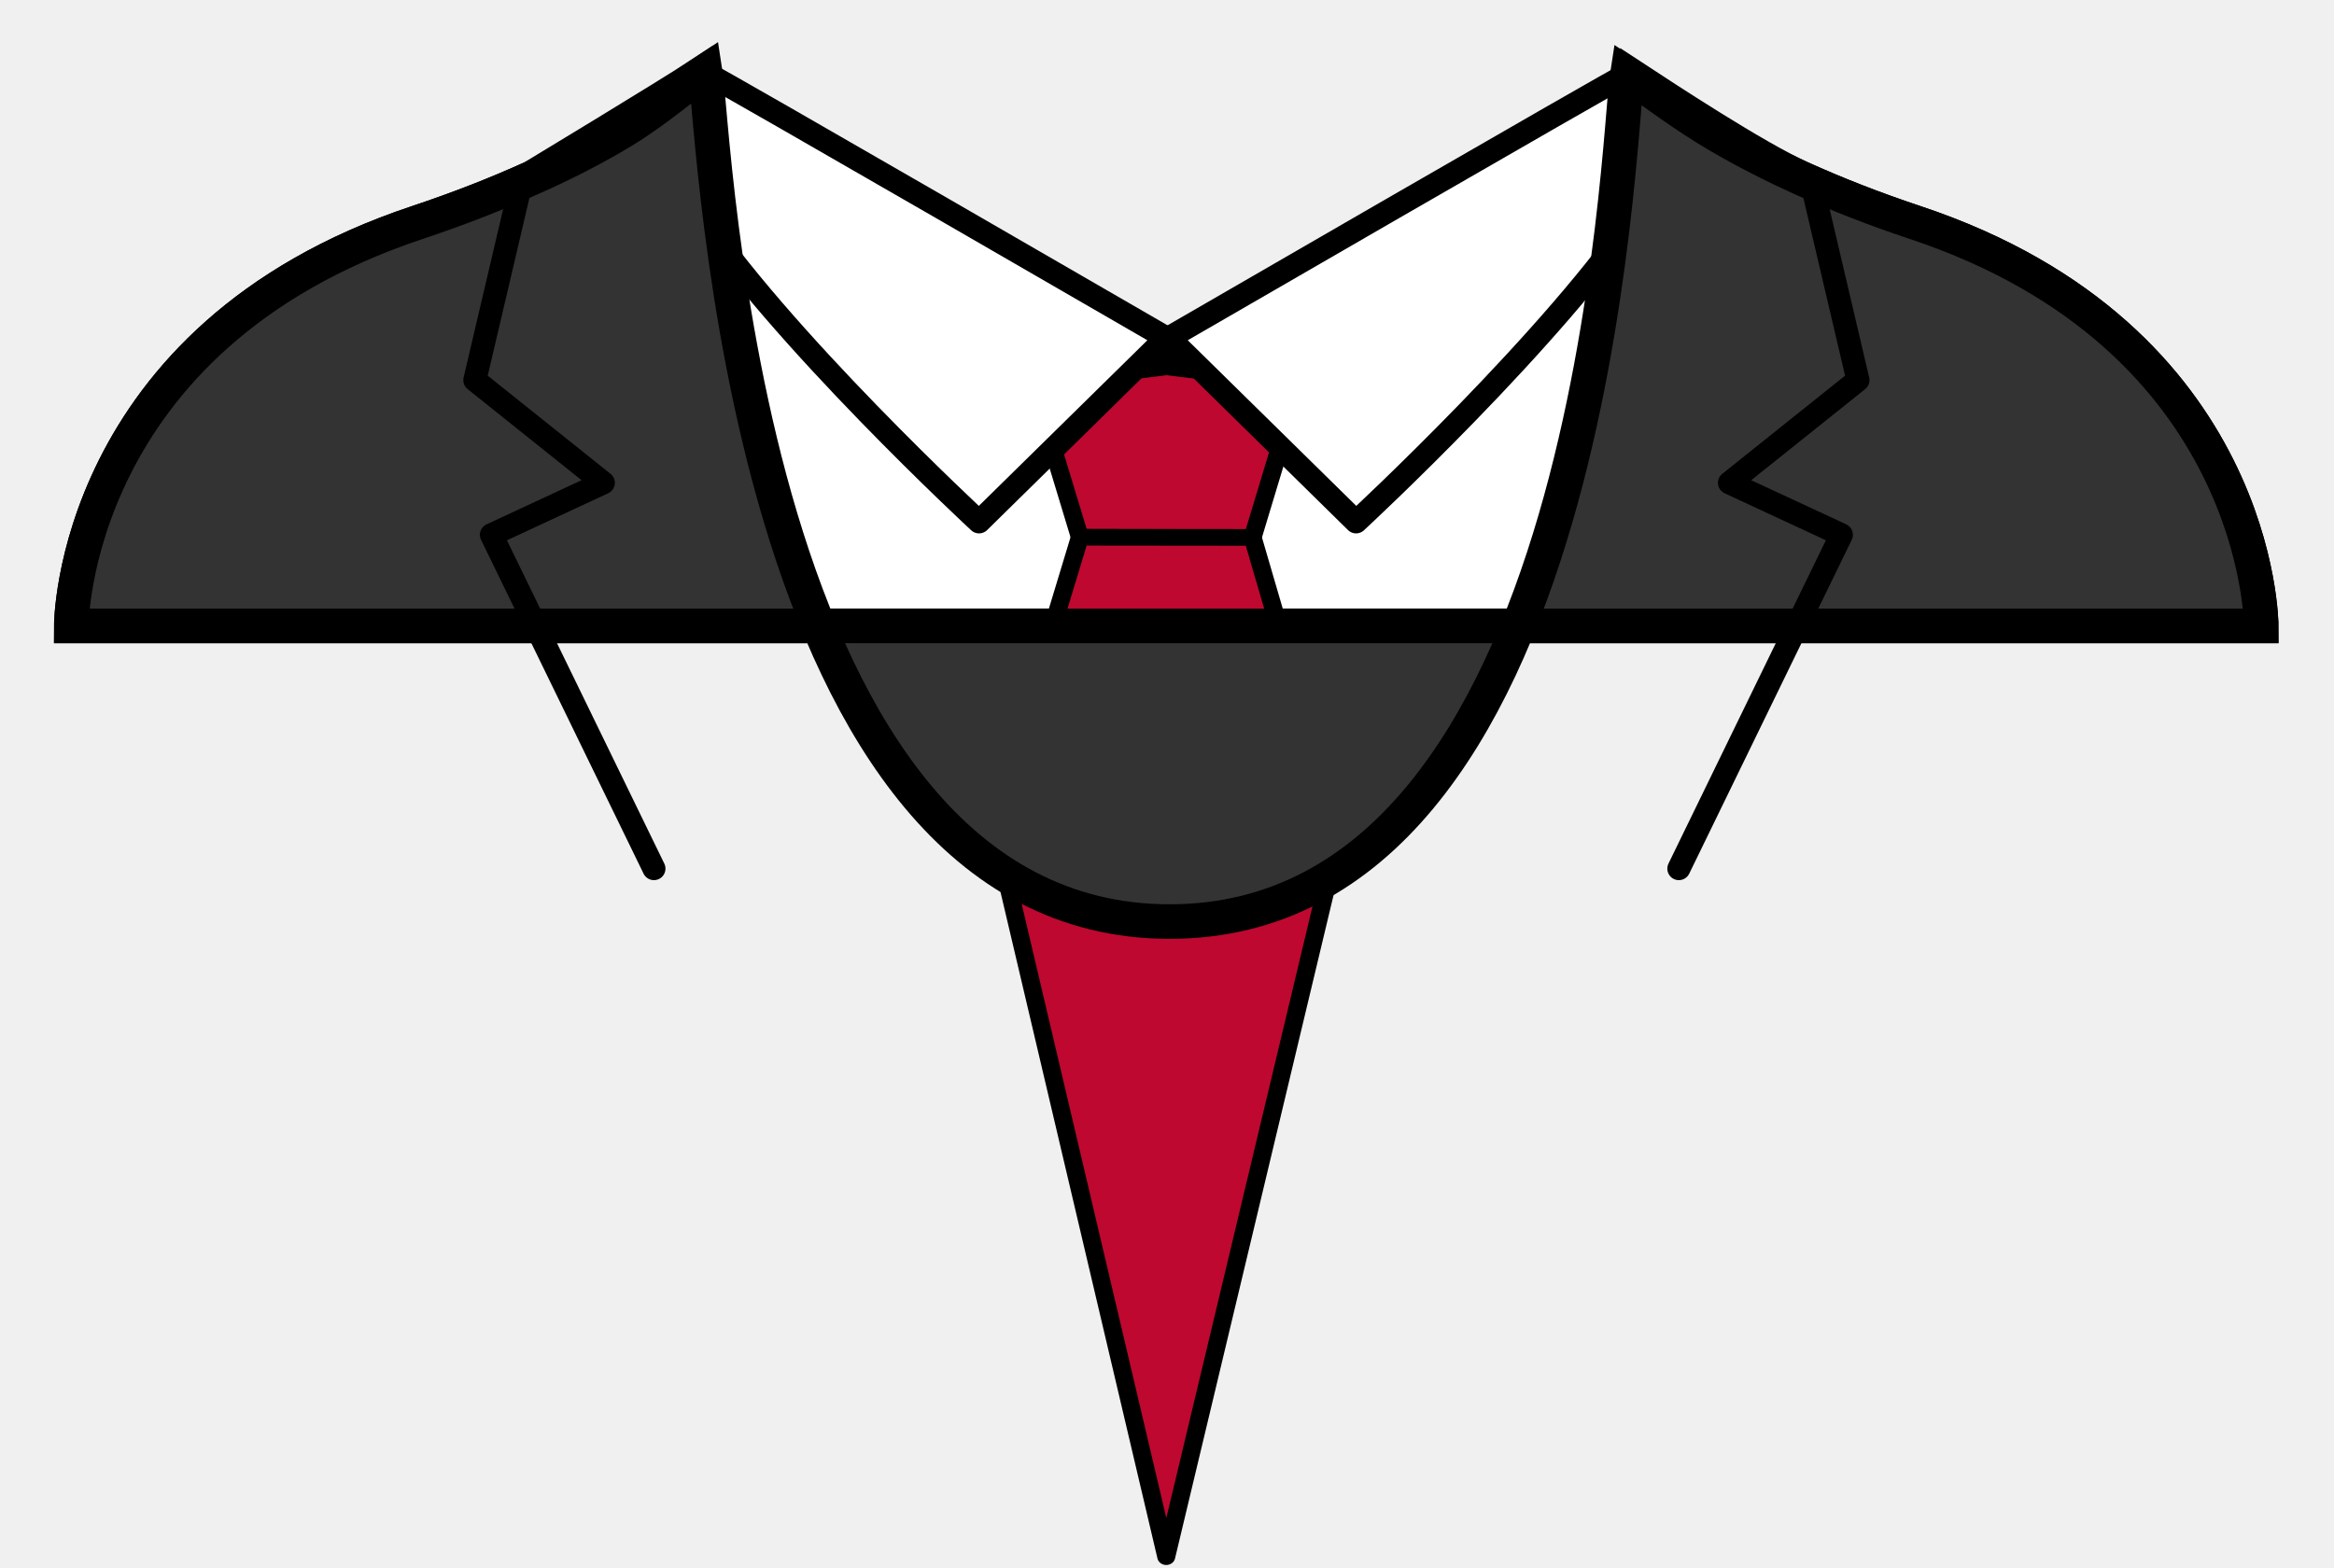
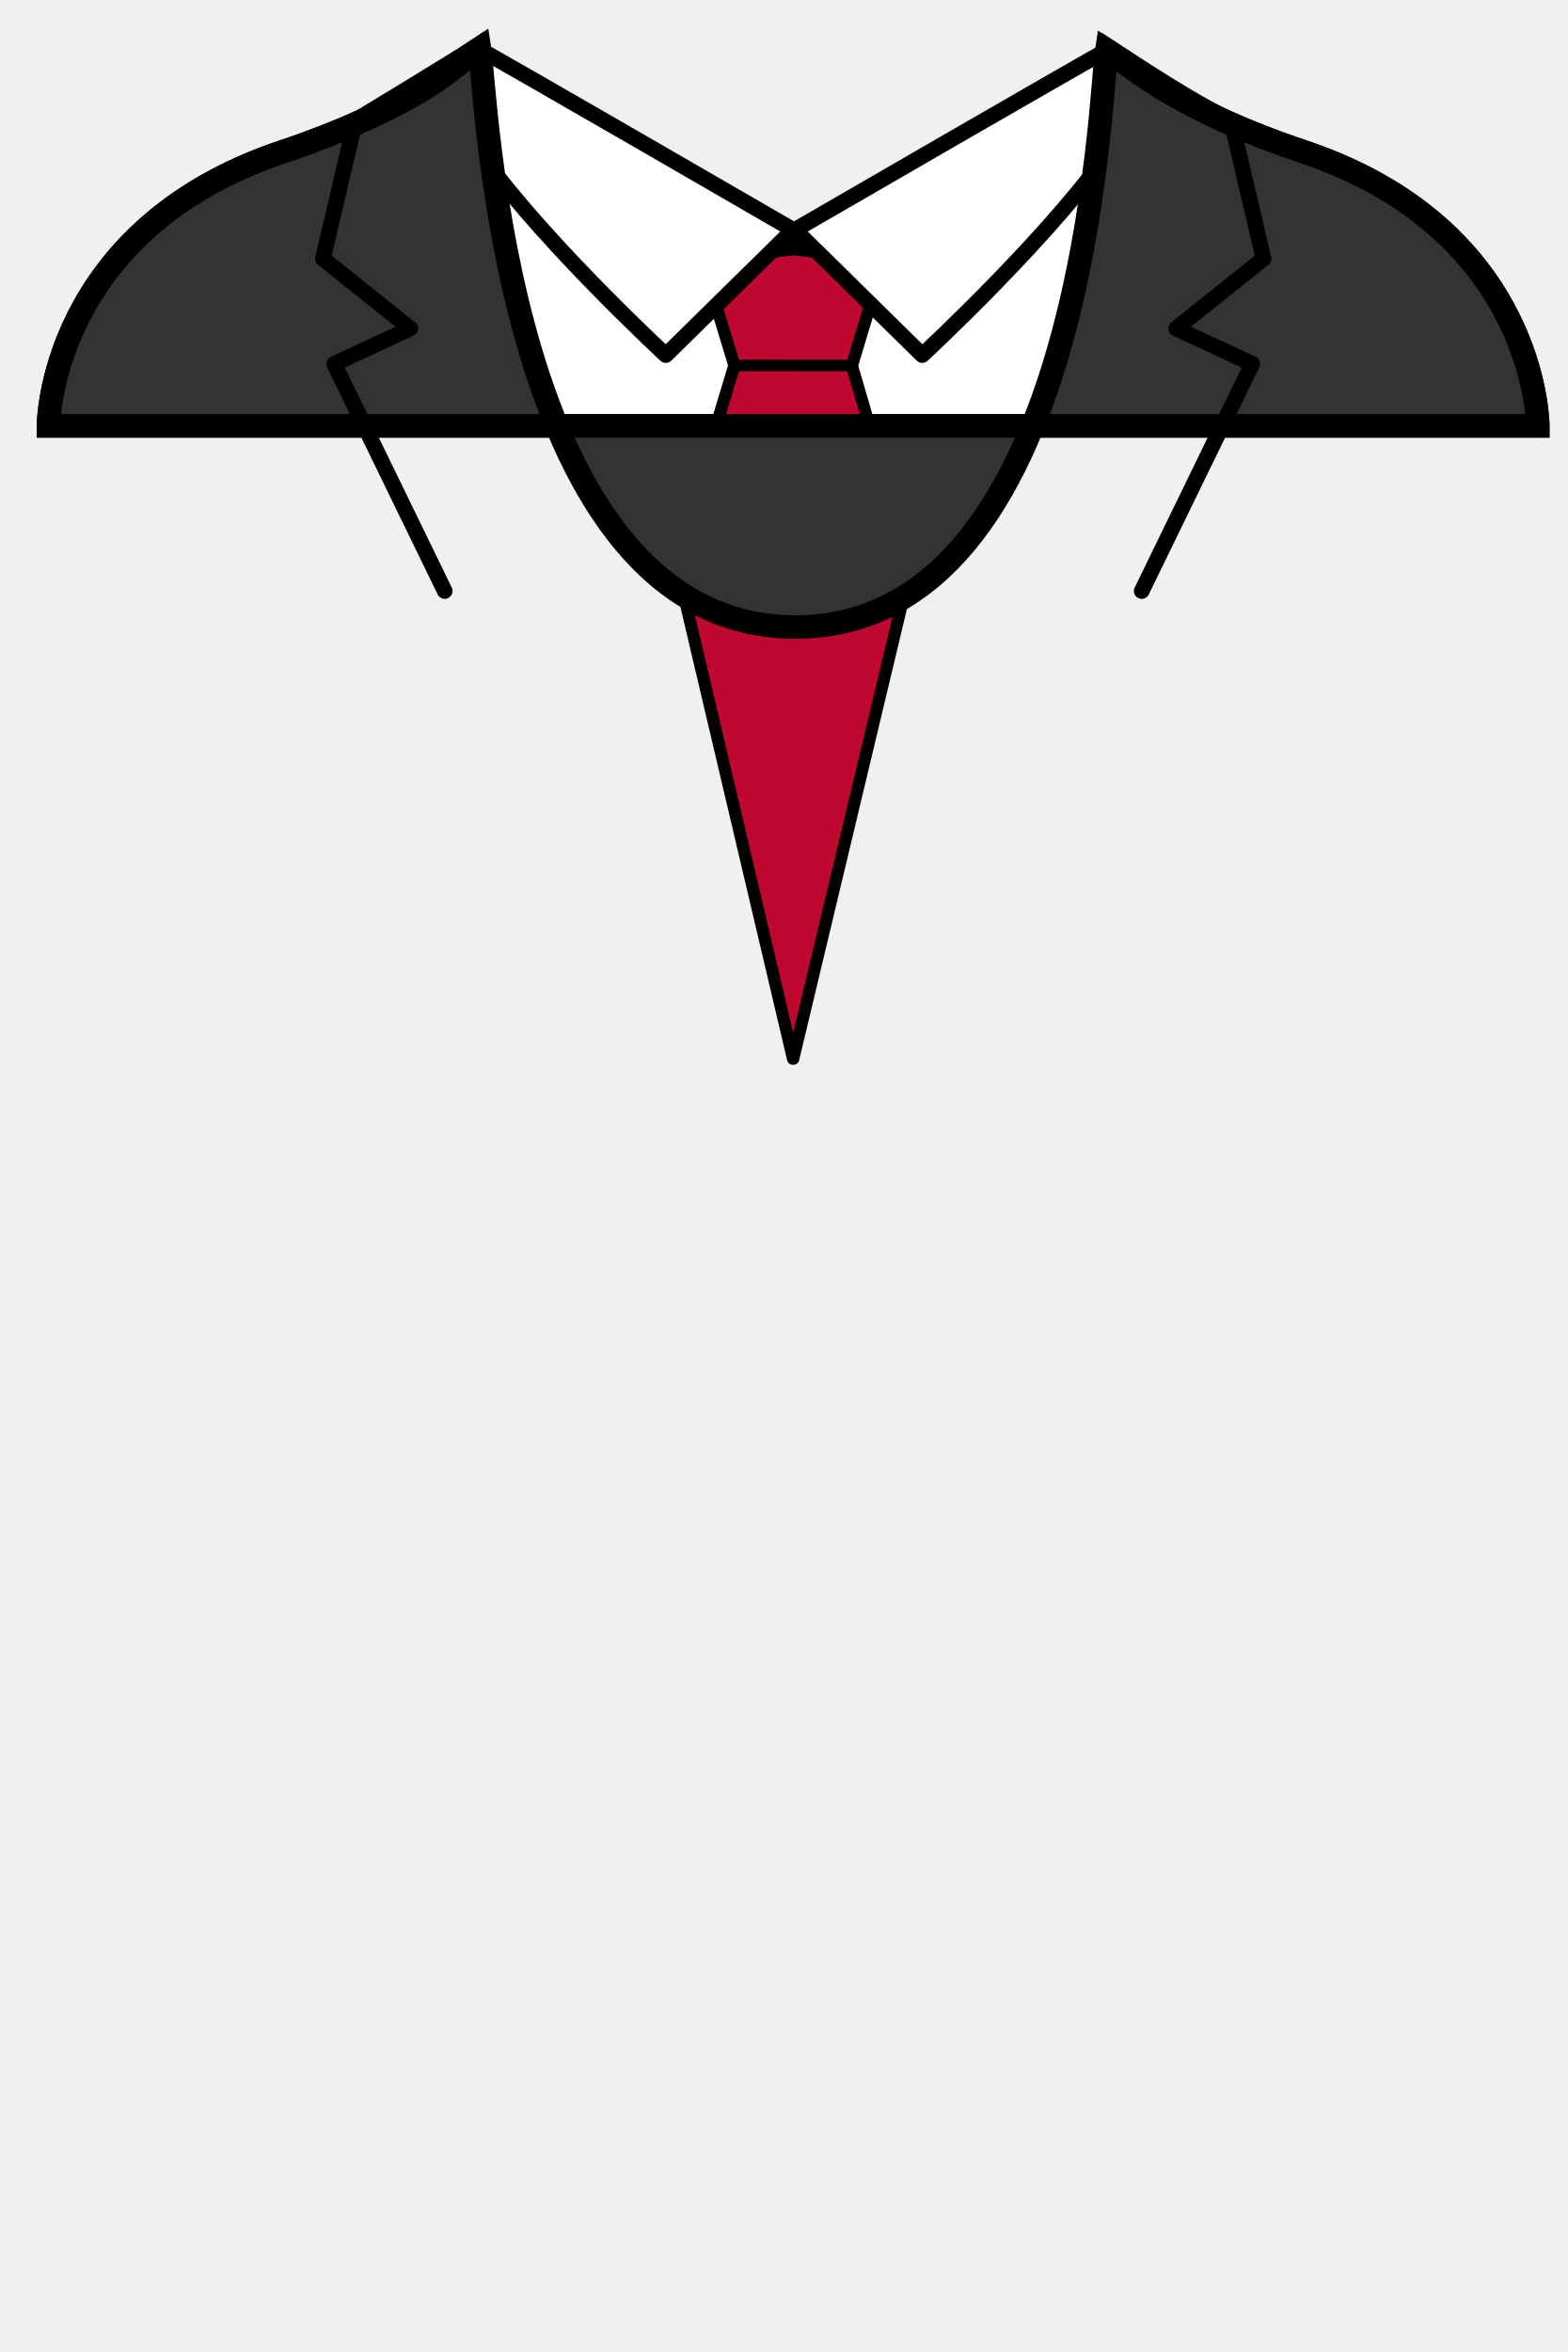
- <svg xmlns="http://www.w3.org/2000/svg" width="100%" height="100%" viewBox="0 0 405 272" version="1.1" xml:space="preserve" style="fill-rule:evenodd;clip-rule:evenodd;">
+ <svg xmlns="http://www.w3.org/2000/svg" viewBox="0 0 400 600" width="400" height="600">
  <g transform="matrix(1,0,0,1,2.36932,-491.359)">
    <g id="Apparel">
      <path id="Shirt" d="M10,600C10,600 10,550 70,530C77.392,527.536 84.025,524.92 89.977,522.218C89.977,522.218 113.72,507.873 119.12,504.312C120.038,509.976 111.076,508.897 125.931,521.518C137.439,531.295 167.631,551 200,551C243.448,551 266.521,524.459 275.782,510.725C282.326,501.02 280.325,508.919 281,504.756C286.644,508.456 302.123,518.639 310.023,522.218L310.583,522.471C316.39,525.083 322.839,527.613 330,530C390,550 390,600 390,600L10,600Z" style="fill:white;stroke:black;stroke-width:6px;" />
      <g transform="matrix(1.53846,0,0,1.41245,-107.692,-235.987)">
        <g transform="matrix(1.5,0,0,1.5,-100,-284.519)">
          <path d="M190,564.4L200.033,563.038L210,564.371L206.5,577L193.5,576.985L190,564.4Z" style="fill:rgb(190,8,48);stroke:black;stroke-width:1.35px;stroke-linecap:round;stroke-linejoin:round;stroke-miterlimit:1.5;" />
        </g>
        <g transform="matrix(1.5,0,0,1.5,-100,-279.993)">
          <path d="M193.5,573.985L187,597.362L200,657.5L213,598.237L206.5,574L193.5,573.985Z" style="fill:rgb(190,8,48);stroke:black;stroke-width:1.35px;stroke-linecap:round;stroke-linejoin:round;stroke-miterlimit:1.5;" />
        </g>
      </g>
      <g id="Collar">
        <g transform="matrix(1,0,0,1,0.457375,0)">
          <path d="M279.339,504.354C277.635,505.046 200,550 200,550L232.485,581.939C232.485,581.939 267.391,549.65 282.175,527.05C292.087,511.898 281.044,503.662 279.339,504.354Z" style="fill:white;stroke:black;stroke-width:4px;stroke-linecap:round;stroke-linejoin:round;stroke-miterlimit:1.5;" />
        </g>
        <g transform="matrix(-1,0,0,1,400,0)">
          <path d="M279.339,504.354C277.635,505.046 200,550 200,550L232.485,581.939C232.485,581.939 267.391,549.65 282.175,527.05C292.087,511.898 281.044,503.662 279.339,504.354Z" style="fill:white;stroke:black;stroke-width:4px;stroke-linecap:round;stroke-linejoin:round;stroke-miterlimit:1.5;" />
        </g>
      </g>
      <g>
        <path d="M10,600C10,600 10,550 70,530C77.392,527.536 84.025,524.92 89.977,522.218C89.977,522.218 98.137,518.738 105.915,513.971C111.965,510.263 117.638,505.286 120,503.728C121.629,513.781 126.44,651.317 200.592,651.317C274.744,651.317 278.371,514.269 280,504.216C282.739,506.011 288.028,510.108 293.651,513.592C299.616,517.288 305.956,520.375 310.023,522.218L310.583,522.471C316.39,525.083 322.839,527.613 330,530C390,550 390,600 390,600L10,600Z" style="fill:rgb(51,51,51);stroke:black;stroke-width:6px;" />
      </g>
      <g transform="matrix(1.04986,0,0,1.04986,-9.97355,-23.9766)">
        <path d="M306.649,520.978L314.327,553.707L293.092,570.684L311.588,579.277L284.725,634.469" style="fill:none;stroke:black;stroke-width:3.81px;stroke-linecap:round;stroke-linejoin:round;stroke-miterlimit:1.5;" />
        <g transform="matrix(-1,0,0,1,400.052,0)">
          <path d="M306.649,520.978L314.327,553.707L293.092,570.684L311.588,579.277L284.725,634.469" style="fill:none;stroke:black;stroke-width:3.81px;stroke-linecap:round;stroke-linejoin:round;stroke-miterlimit:1.5;" />
        </g>
      </g>
    </g>
  </g>
</svg>
